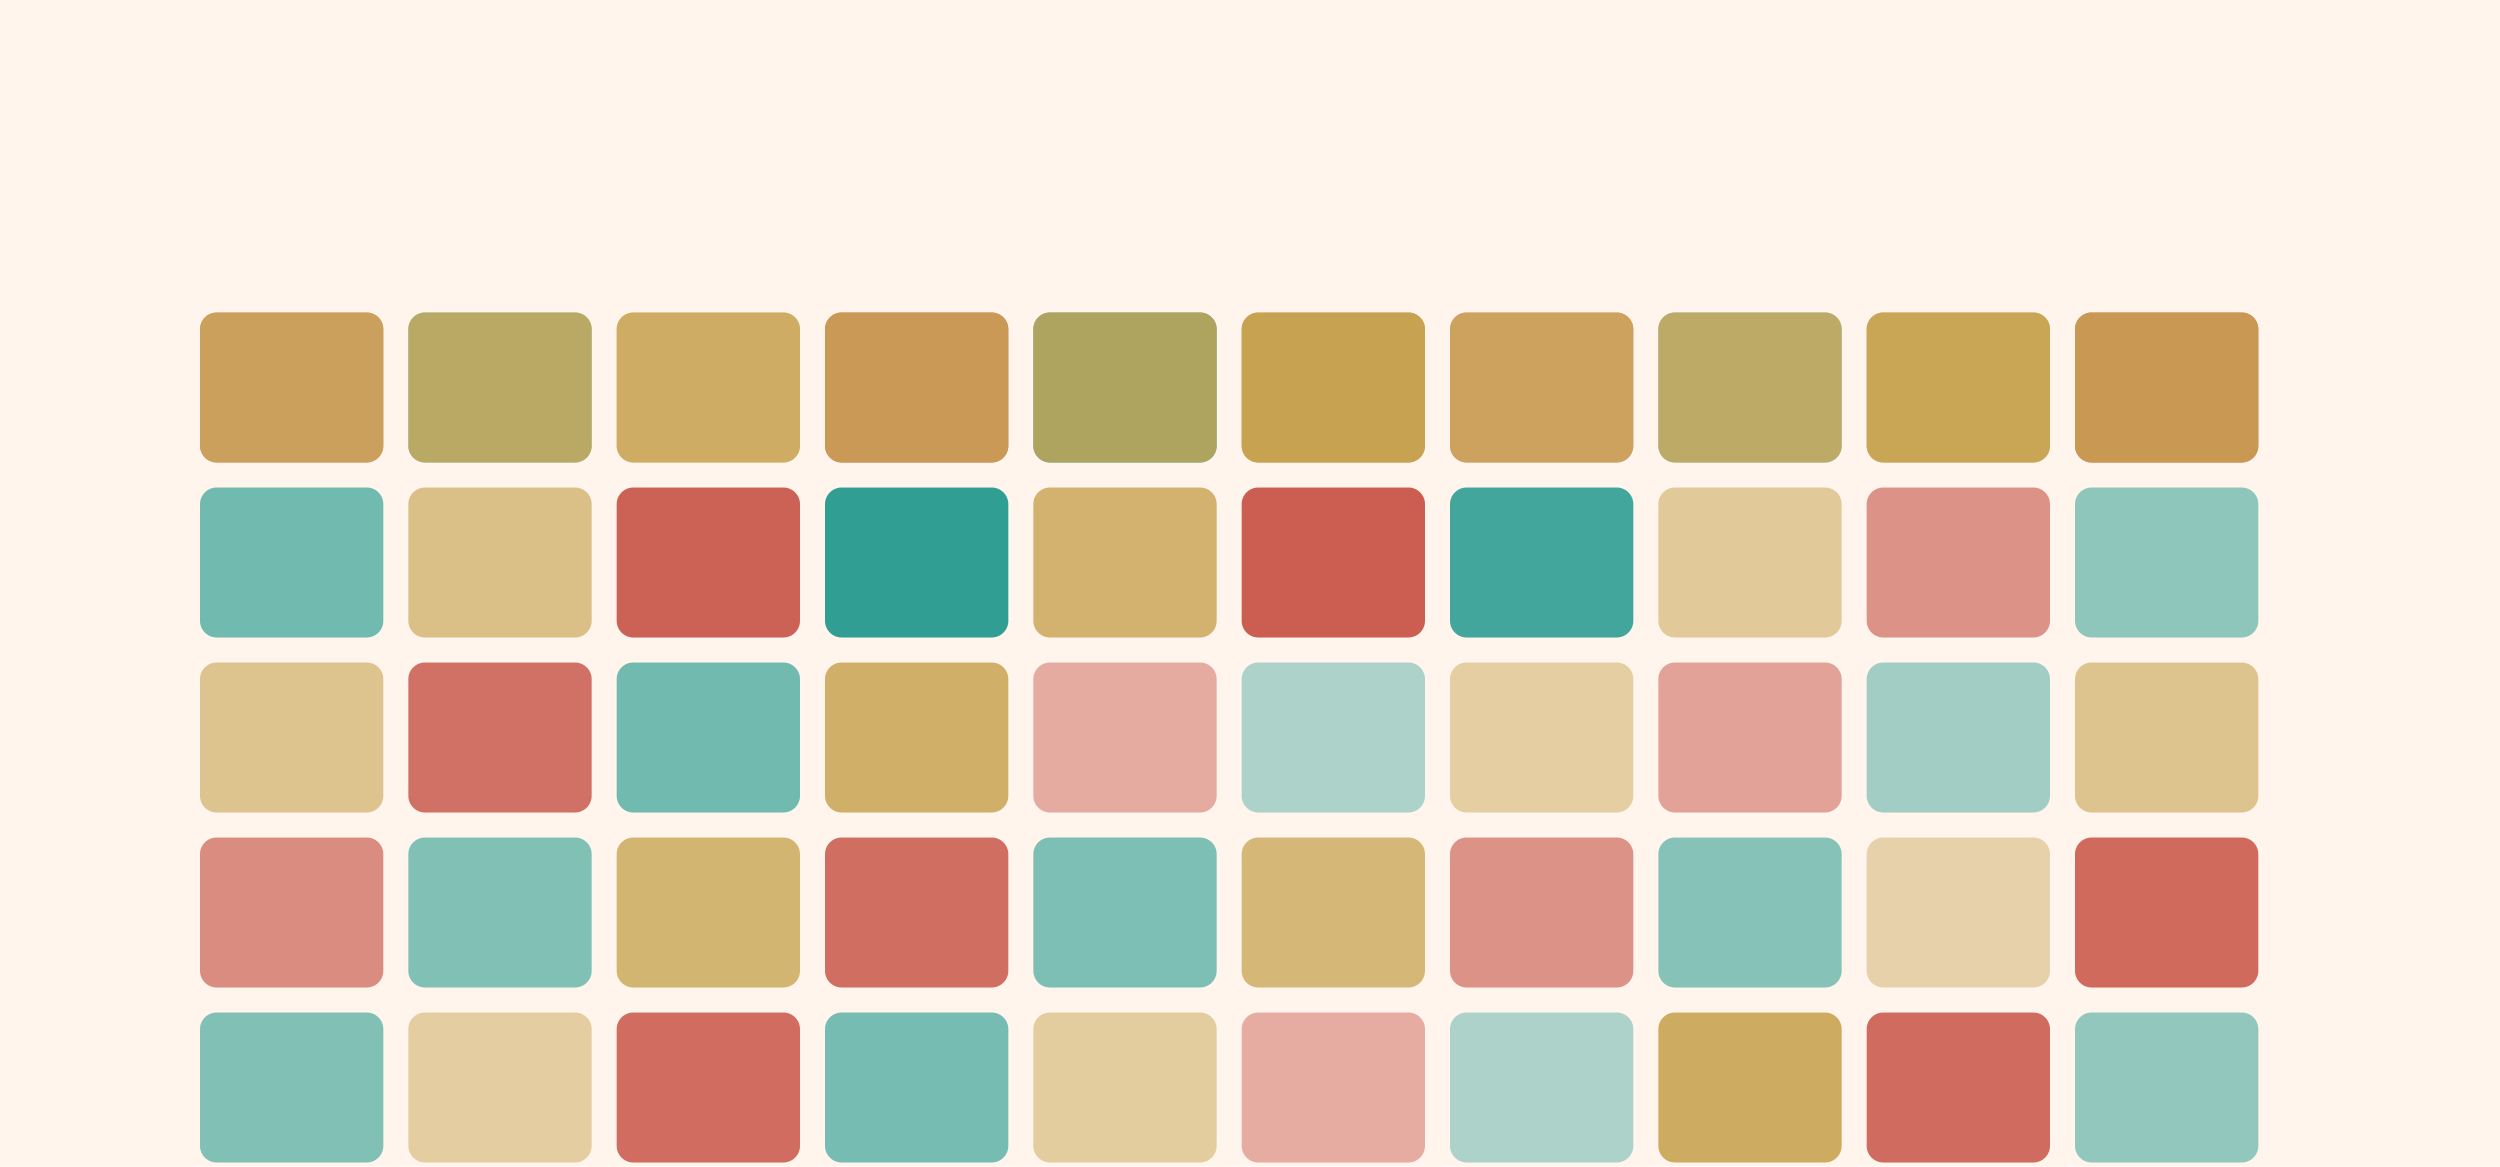
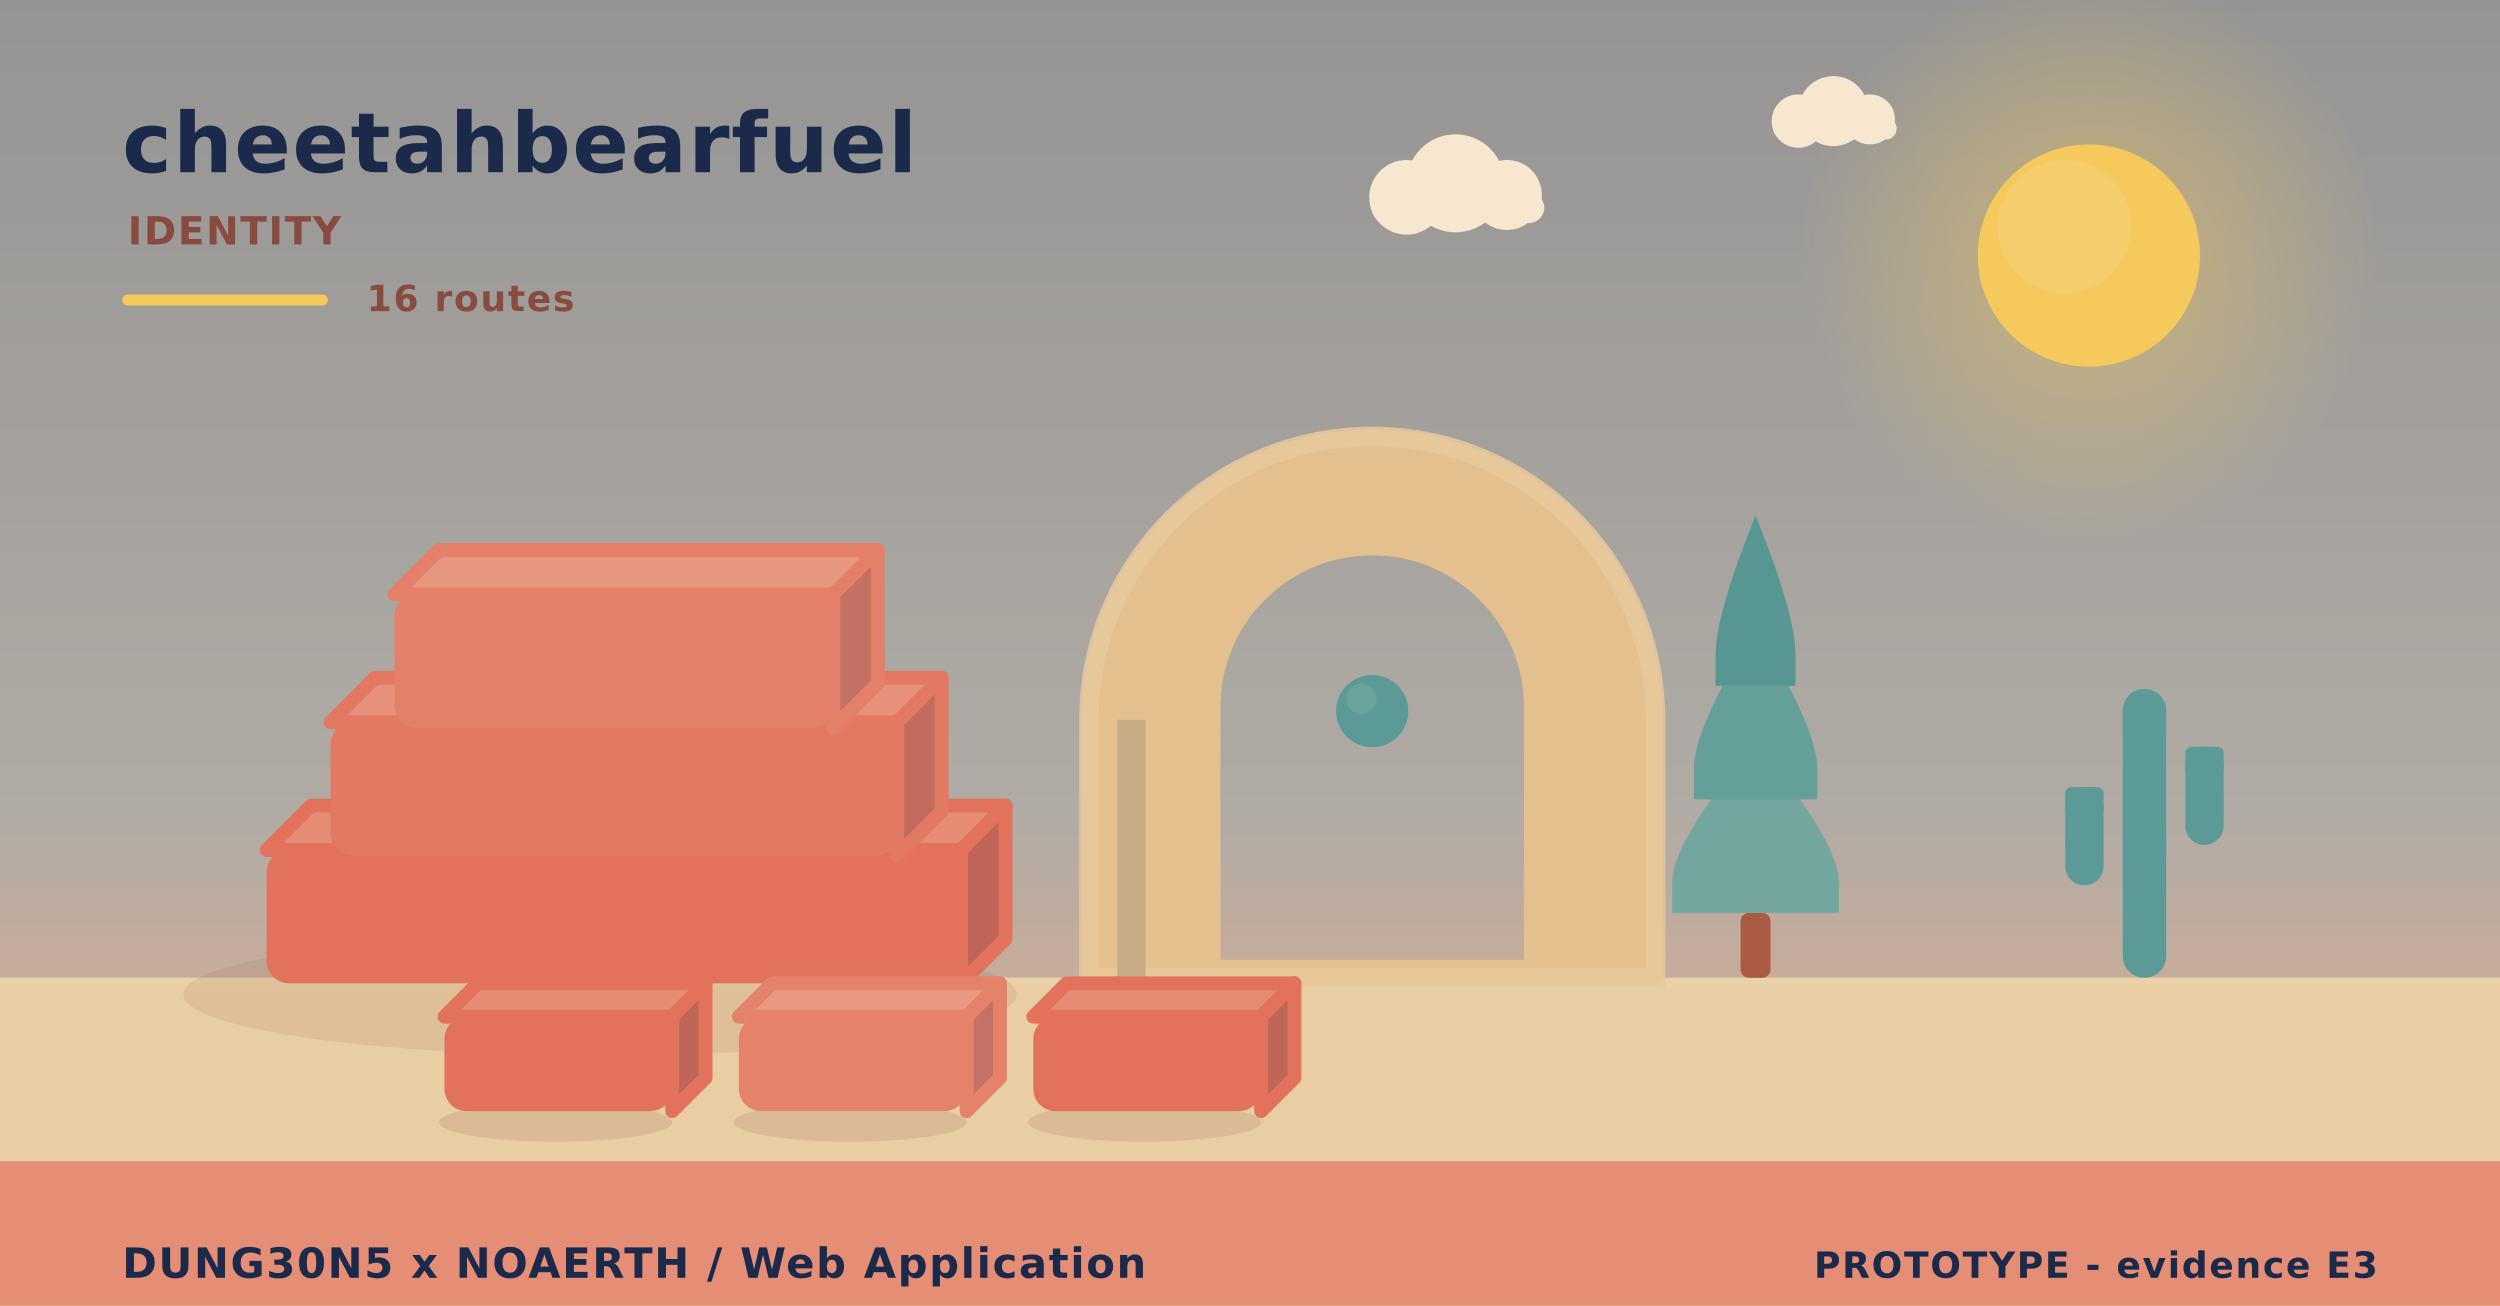
- <svg xmlns="http://www.w3.org/2000/svg" viewBox="0 0 1200 560" width="1200" height="560" role="img" aria-label="cheetahbearfuel hero">
-   <rect width="1200" height="560" fill="#fff5ed" />
-   <defs>
-     <linearGradient id="gh" x1="0" y1="0" x2="1" y2="1">
-       <stop offset="0%" stop-color="#c75346" />
-       <stop offset="100%" stop-color="#24998e" />
-     </linearGradient>
-   </defs>
-   <rect x="96.00" y="150.00" width="88.00" height="72.00" rx="8.00" fill="#c75346" opacity="0.59" />
-   <rect x="196.00" y="150.00" width="88.00" height="72.00" rx="8.00" fill="#24998e" opacity="0.56" />
-   <rect x="296.00" y="150.00" width="88.00" height="72.00" rx="8.00" fill="#c7a350" opacity="0.40" />
-   <rect x="396.00" y="150.00" width="88.00" height="72.00" rx="8.00" fill="#c75346" opacity="0.80" />
-   <rect x="496.00" y="150.00" width="88.00" height="72.00" rx="8.00" fill="#24998e" opacity="0.82" />
-   <rect x="596.00" y="150.00" width="88.00" height="72.00" rx="8.00" fill="#c7a350" opacity="0.95" />
-   <rect x="696.00" y="150.00" width="88.00" height="72.00" rx="8.00" fill="#c75346" opacity="0.53" />
-   <rect x="796.00" y="150.00" width="88.00" height="72.00" rx="8.00" fill="#24998e" opacity="0.51" />
-   <rect x="896.00" y="150.00" width="88.00" height="72.00" rx="8.00" fill="#c7a350" opacity="0.82" />
-   <rect x="996.00" y="150.00" width="88.00" height="72.00" rx="8.00" fill="#c75346" opacity="0.84" />
-   <rect x="96.00" y="234.00" width="88.00" height="72.00" rx="8.00" fill="#24998e" opacity="0.65" />
-   <rect x="196.00" y="234.00" width="88.00" height="72.00" rx="8.00" fill="#c7a350" opacity="0.66" />
-   <rect x="296.00" y="234.00" width="88.00" height="72.00" rx="8.00" fill="#c75346" opacity="0.91" />
-   <rect x="396.00" y="234.00" width="88.00" height="72.00" rx="8.00" fill="#24998e" opacity="0.94" />
-   <rect x="496.00" y="234.00" width="88.00" height="72.00" rx="8.00" fill="#c7a350" opacity="0.81" />
-   <rect x="596.00" y="234.00" width="88.00" height="72.00" rx="8.00" fill="#c75346" opacity="0.93" />
-   <rect x="696.00" y="234.00" width="88.00" height="72.00" rx="8.00" fill="#24998e" opacity="0.86" />
-   <rect x="796.00" y="234.00" width="88.00" height="72.00" rx="8.00" fill="#c7a350" opacity="0.53" />
-   <rect x="896.00" y="234.00" width="88.00" height="72.00" rx="8.00" fill="#c75346" opacity="0.61" />
-   <rect x="996.00" y="234.00" width="88.00" height="72.00" rx="8.00" fill="#24998e" opacity="0.51" />
-   <rect x="96.00" y="318.00" width="88.00" height="72.00" rx="8.00" fill="#c7a350" opacity="0.61" />
-   <rect x="196.00" y="318.00" width="88.00" height="72.00" rx="8.00" fill="#c75346" opacity="0.82" />
-   <rect x="296.00" y="318.00" width="88.00" height="72.00" rx="8.00" fill="#24998e" opacity="0.65" />
-   <rect x="396.00" y="318.00" width="88.00" height="72.00" rx="8.00" fill="#c7a350" opacity="0.84" />
-   <rect x="496.00" y="318.00" width="88.00" height="72.00" rx="8.00" fill="#c75346" opacity="0.46" />
-   <rect x="596.00" y="318.00" width="88.00" height="72.00" rx="8.00" fill="#24998e" opacity="0.38" />
-   <rect x="696.00" y="318.00" width="88.00" height="72.00" rx="8.00" fill="#c7a350" opacity="0.48" />
-   <rect x="796.00" y="318.00" width="88.00" height="72.00" rx="8.00" fill="#c75346" opacity="0.51" />
-   <rect x="896.00" y="318.00" width="88.00" height="72.00" rx="8.00" fill="#24998e" opacity="0.43" />
-   <rect x="996.00" y="318.00" width="88.00" height="72.00" rx="8.00" fill="#c7a350" opacity="0.60" />
-   <rect x="96.00" y="402.00" width="88.00" height="72.00" rx="8.00" fill="#c75346" opacity="0.65" />
-   <rect x="196.00" y="402.00" width="88.00" height="72.00" rx="8.00" fill="#24998e" opacity="0.58" />
-   <rect x="296.00" y="402.00" width="88.00" height="72.00" rx="8.00" fill="#c7a350" opacity="0.78" />
-   <rect x="396.00" y="402.00" width="88.00" height="72.00" rx="8.00" fill="#c75346" opacity="0.83" />
-   <rect x="496.00" y="402.00" width="88.00" height="72.00" rx="8.00" fill="#24998e" opacity="0.59" />
-   <rect x="596.00" y="402.00" width="88.00" height="72.00" rx="8.00" fill="#c7a350" opacity="0.75" />
-   <rect x="696.00" y="402.00" width="88.00" height="72.00" rx="8.00" fill="#c75346" opacity="0.61" />
-   <rect x="796.00" y="402.00" width="88.00" height="72.00" rx="8.00" fill="#24998e" opacity="0.55" />
-   <rect x="896.00" y="402.00" width="88.00" height="72.00" rx="8.00" fill="#c7a350" opacity="0.43" />
-   <rect x="996.00" y="402.00" width="88.00" height="72.00" rx="8.00" fill="#c75346" opacity="0.86" />
-   <rect x="96.00" y="486.00" width="88.00" height="72.00" rx="8.00" fill="#24998e" opacity="0.58" />
-   <rect x="196.00" y="486.00" width="88.00" height="72.00" rx="8.00" fill="#c7a350" opacity="0.49" />
-   <rect x="296.00" y="486.00" width="88.00" height="72.00" rx="8.00" fill="#c75346" opacity="0.84" />
-   <rect x="396.00" y="486.00" width="88.00" height="72.00" rx="8.00" fill="#24998e" opacity="0.62" />
-   <rect x="496.00" y="486.00" width="88.00" height="72.00" rx="8.00" fill="#c7a350" opacity="0.50" />
-   <rect x="596.00" y="486.00" width="88.00" height="72.00" rx="8.00" fill="#c75346" opacity="0.45" />
-   <rect x="696.00" y="486.00" width="88.00" height="72.00" rx="8.00" fill="#24998e" opacity="0.38" />
-   <rect x="796.00" y="486.00" width="88.00" height="72.00" rx="8.00" fill="#c7a350" opacity="0.89" />
-   <rect x="896.00" y="486.00" width="88.00" height="72.00" rx="8.00" fill="#c75346" opacity="0.85" />
-   <rect x="996.00" y="486.00" width="88.00" height="72.00" rx="8.00" fill="#24998e" opacity="0.50" />
+ <svg xmlns="http://www.w3.org/2000/svg" width="900" height="470" viewBox="0 0 900 470" role="img" aria-label="cheetahbearfuel - identity">
+   <linearGradient id="skyh" x1="0" y1="0" x2="0" y2="1">
+     <stop offset="0" stop-color="#959494" />
+     <stop offset="0.62" stop-color="#b0aba4" />
+     <stop offset="1" stop-color="#f3ad8a" />
+   </linearGradient>
+   <rect width="900" height="470" fill="url(#skyh)" />
+   <radialGradient id="sunh">
+     <stop offset="0.35" stop-color="#f5c95c" stop-opacity="0.34" />
+     <stop offset="1" stop-color="#f5c95c" stop-opacity="0" />
+   </radialGradient>
+   <circle cx="752" cy="92" r="104" fill="url(#sunh)" />
+   <circle cx="752" cy="92" r="40" fill="#f5c95c" />
+   <circle cx="743.2" cy="81.6" r="24" fill="#f5d27e" opacity="0.5" />
  <g>
-     <rect x="96.00" y="150.00" width="88.00" height="72.00" rx="8.00" fill="#c7a350" opacity="0.80" />
-     <animate attributeName="opacity" values="0.25;1.0;0.25" dur="8.133s" begin="4.53s" repeatCount="indefinite" />
+     <circle cx="524" cy="66" r="17.64" fill="#f6e7ce" />
+     <circle cx="506.36" cy="71.04" r="13.44" fill="#f6e7ce" />
+     <circle cx="542.48" cy="70.2" r="12.6" fill="#f6e7ce" />
+     <rect x="493.76" y="69.36" width="62.16" height="10.92" rx="5.46" fill="#f6e7ce" />
+     <animateTransform attributeName="transform" type="translate" values="0 0;24 0;0 0" dur="36s" begin="0s" repeatCount="indefinite" />
  </g>
  <g>
-     <rect x="196.00" y="150.00" width="88.00" height="72.00" rx="8.00" fill="#c7a350" opacity="0.80" />
-     <animate attributeName="opacity" values="0.25;1.0;0.25" dur="8.133s" begin="4.85s" repeatCount="indefinite" />
+     <circle cx="660" cy="40" r="12.6" fill="#f6e7ce" />
+     <circle cx="647.4" cy="43.6" r="9.6" fill="#f6e7ce" />
+     <circle cx="673.2" cy="43" r="9" fill="#f6e7ce" />
+     <rect x="638.4" y="42.4" width="44.4" height="7.8" rx="3.9" fill="#f6e7ce" />
+     <animateTransform attributeName="transform" type="translate" values="0 0;-18 0;0 0" dur="46s" begin="3s" repeatCount="indefinite" />
+   </g>
+   <rect x="0" y="352" width="900" height="118" fill="#e9cda3" />
+   <rect x="0" y="352" width="900" height="3" fill="#ebd1a9" />
+   <text x="44" y="62" font-family="Verdana,DejaVu Sans,sans-serif" font-size="30" font-weight="700" letter-spacing="0.6" fill="#1b2a4a" text-anchor="start">cheetahbearfuel</text>
+   <text x="46" y="88" font-family="Verdana,DejaVu Sans,sans-serif" font-size="14" font-weight="700" letter-spacing="0.6" fill="#894b3f" text-anchor="start">IDENTITY</text>
+   <rect x="44" y="106" width="74" height="4" rx="2" fill="#f5c95c" />
+   <text x="132" y="112" font-family="Verdana,DejaVu Sans,sans-serif" font-size="13" font-weight="700" letter-spacing="0.6" fill="#894b3f" text-anchor="start">16 routes</text>
+   <ellipse cx="216" cy="358" rx="150" ry="22" fill="rgba(138,90,68,0.11)" />
+   <g>
+     <path d="M96,306 L346,306 L362,290 L112,290 Z" fill="#e68c74" stroke="#e2725b" stroke-width="5" stroke-linejoin="round" />
+     <path d="M346,306 L362,290 L362,338 L346,354 Z" fill="#c06658" stroke="#e2725b" stroke-width="5" stroke-linejoin="round" />
+     <rect x="96" y="306" width="250" height="48" rx="8" fill="#e2725b" />
+     <animateTransform attributeName="transform" type="translate" values="0 10;0 0" dur="0.9s" begin="0s" fill="freeze" />
  </g>
  <g>
-     <rect x="296.00" y="150.00" width="88.00" height="72.00" rx="8.00" fill="#c7a350" opacity="0.80" />
-     <animate attributeName="opacity" values="0.25;1.0;0.25" dur="8.133s" begin="5.17s" repeatCount="indefinite" />
+     <path d="M119,260 L323,260 L339,244 L135,244 Z" fill="#e7917a" stroke="#e37962" stroke-width="5" stroke-linejoin="round" />
+     <path d="M323,260 L339,244 L339,292 L323,308 Z" fill="#c16c5e" stroke="#e37962" stroke-width="5" stroke-linejoin="round" />
+     <rect x="119" y="260" width="204" height="48" rx="8" fill="#e37962" />
+     <animateTransform attributeName="transform" type="translate" values="0 10;0 0" dur="0.9s" begin="0.28s" fill="freeze" />
  </g>
  <g>
-     <rect x="396.00" y="150.00" width="88.00" height="72.00" rx="8.00" fill="#c7a350" opacity="0.80" />
-     <animate attributeName="opacity" values="0.25;1.0;0.25" dur="8.133s" begin="5.49s" repeatCount="indefinite" />
+     <path d="M142,214 L300,214 L316,198 L158,198 Z" fill="#e8977f" stroke="#e48069" stroke-width="5" stroke-linejoin="round" />
+     <path d="M300,214 L316,198 L316,246 L300,262 Z" fill="#c27164" stroke="#e48069" stroke-width="5" stroke-linejoin="round" />
+     <rect x="142" y="214" width="158" height="48" rx="8" fill="#e48069" />
+     <animateTransform attributeName="transform" type="translate" values="0 10;0 0" dur="0.9s" begin="0.56s" fill="freeze" />
  </g>
+   <path d="M392,352 L392,259.12 A102,102 0 0 1 596,259.12 L596,352 Z M436.88,348 L436.88,254.55 A57.12,57.12 0 0 1 551.12,254.55 L551.12,348 Z" fill="#e3c08d" fill-rule="evenodd" stroke="#e3c08d" stroke-width="5" stroke-linejoin="round" />
+   <path d="M392,352 L392,259.12 A102,102 0 0 1 596,259.12 L596,352 Z" fill="none" stroke="#e8c99d" stroke-width="7" stroke-linecap="round" opacity="0.85" />
+   <rect x="402.2" y="259.12" width="10.2" height="92.88" fill="#c7ab84" />
  <g>
-     <rect x="496.00" y="150.00" width="88.00" height="72.00" rx="8.00" fill="#c7a350" opacity="0.80" />
-     <animate attributeName="opacity" values="0.25;1.0;0.25" dur="8.133s" begin="5.81s" repeatCount="indefinite" />
+     <circle cx="494" cy="256" r="13" fill="#5b9a97" />
+     <circle cx="490.1" cy="251.58" r="5.46" fill="#7aa9a2" opacity="0.55" />
+     <animate attributeName="opacity" values="0.78;1;0.78" dur="5.2s" begin="0s" repeatCount="indefinite" />
  </g>
+   <rect x="626.6" y="328.64" width="10.8" height="23.36" rx="3" fill="#ac5b43" />
+   <path d="M632,267.32 Q602,302.89 602,317.6 Q602,328.64 602,328.64 L662,328.64 Q662,328.64 662,317.6 Q662,302.89 632,267.32 Z" fill="#74a6a0" />
+   <path d="M632,226.44 Q609.8,262.01 609.8,276.72 Q609.8,287.76 609.8,287.76 L654.2,287.76 Q654.2,287.76 654.2,276.72 Q654.2,262.01 632,226.44 Z" fill="#649f9a" />
+   <path d="M632,185.56 Q617.6,221.13 617.6,235.84 Q617.6,246.88 617.6,246.88 L646.4,246.88 Q646.4,246.88 646.4,235.84 Q646.4,221.13 632,185.56 Z" fill="#589694" />
+   <rect x="764.18" y="248" width="15.64" height="104" rx="7.82" fill="#5b9a97" />
+   <rect x="743.48" y="283.36" width="13.8" height="35.36" rx="6.9" fill="#5b9a97" />
+   <rect x="743.48" y="283.36" width="13.8" height="10.4" rx="2.3" fill="#5b9a97" />
+   <rect x="786.72" y="268.8" width="13.8" height="35.36" rx="6.9" fill="#5b9a97" />
+   <rect x="786.72" y="268.8" width="13.8" height="10.4" rx="2.3" fill="#5b9a97" />
+   <ellipse cx="200" cy="404" rx="42" ry="7" fill="rgba(138,90,68,0.15)" />
  <g>
-     <rect x="596.00" y="150.00" width="88.00" height="72.00" rx="8.00" fill="#c7a350" opacity="0.80" />
-     <animate attributeName="opacity" values="0.25;1.0;0.25" dur="8.133s" begin="6.13s" repeatCount="indefinite" />
+     <path d="M160,366 L242,366 L254,354 L172,354 Z" fill="#e68c74" stroke="#e2725b" stroke-width="5" stroke-linejoin="round" />
+     <path d="M242,366 L254,354 L254,388 L242,400 Z" fill="#c06658" stroke="#e2725b" stroke-width="5" stroke-linejoin="round" />
+     <rect x="160" y="366" width="82" height="34" rx="8" fill="#e2725b" />
+     <animateTransform attributeName="transform" type="translate" values="0 10;0 0" dur="0.7s" begin="0.8s" fill="freeze" />
  </g>
+   <ellipse cx="306" cy="404" rx="42" ry="7" fill="rgba(138,90,68,0.15)" />
  <g>
-     <rect x="696.00" y="150.00" width="88.00" height="72.00" rx="8.00" fill="#c7a350" opacity="0.80" />
-     <animate attributeName="opacity" values="0.25;1.0;0.25" dur="8.133s" begin="6.45s" repeatCount="indefinite" />
+     <path d="M266,366 L348,366 L360,354 L278,354 Z" fill="#e99881" stroke="#e5826b" stroke-width="5" stroke-linejoin="round" />
+     <path d="M348,366 L360,354 L360,388 L348,400 Z" fill="#c37365" stroke="#e5826b" stroke-width="5" stroke-linejoin="round" />
+     <rect x="266" y="366" width="82" height="34" rx="8" fill="#e5826b" />
+     <animateTransform attributeName="transform" type="translate" values="0 10;0 0" dur="0.7s" begin="0.95s" fill="freeze" />
  </g>
+   <ellipse cx="412" cy="404" rx="42" ry="7" fill="rgba(138,90,68,0.15)" />
  <g>
-     <rect x="796.00" y="150.00" width="88.00" height="72.00" rx="8.00" fill="#c7a350" opacity="0.80" />
-     <animate attributeName="opacity" values="0.25;1.0;0.25" dur="8.133s" begin="6.77s" repeatCount="indefinite" />
+     <path d="M372,366 L454,366 L466,354 L384,354 Z" fill="#e68c74" stroke="#e2725b" stroke-width="5" stroke-linejoin="round" />
+     <path d="M454,366 L466,354 L466,388 L454,400 Z" fill="#c06658" stroke="#e2725b" stroke-width="5" stroke-linejoin="round" />
+     <rect x="372" y="366" width="82" height="34" rx="8" fill="#e2725b" />
+     <animateTransform attributeName="transform" type="translate" values="0 10;0 0" dur="0.7s" begin="1.1s" fill="freeze" />
  </g>
-   <g>
-     <rect x="896.00" y="150.00" width="88.00" height="72.00" rx="8.00" fill="#c7a350" opacity="0.80" />
-     <animate attributeName="opacity" values="0.25;1.0;0.25" dur="8.133s" begin="7.09s" repeatCount="indefinite" />
-   </g>
-   <g>
-     <rect x="996.00" y="150.00" width="88.00" height="72.00" rx="8.00" fill="#c7a350" opacity="0.80" />
-     <animate attributeName="opacity" values="0.25;1.0;0.25" dur="8.133s" begin="7.41s" repeatCount="indefinite" />
-   </g>
+   <rect x="0" y="418" width="900" height="52" rx="0" fill="#e68972" opacity="0.94" />
+   <text x="44" y="460" font-family="Verdana,DejaVu Sans,sans-serif" font-size="15" font-weight="700" letter-spacing="0.6" fill="#1b2a4a" text-anchor="start">DUNG30N5 x NOAERTH  /  Web Application</text>
+   <text x="856" y="460" font-family="Verdana,DejaVu Sans,sans-serif" font-size="13" font-weight="700" letter-spacing="0.6" fill="#1b2a4a" text-anchor="end">PROTOTYPE  -  evidence E3</text>
</svg>
